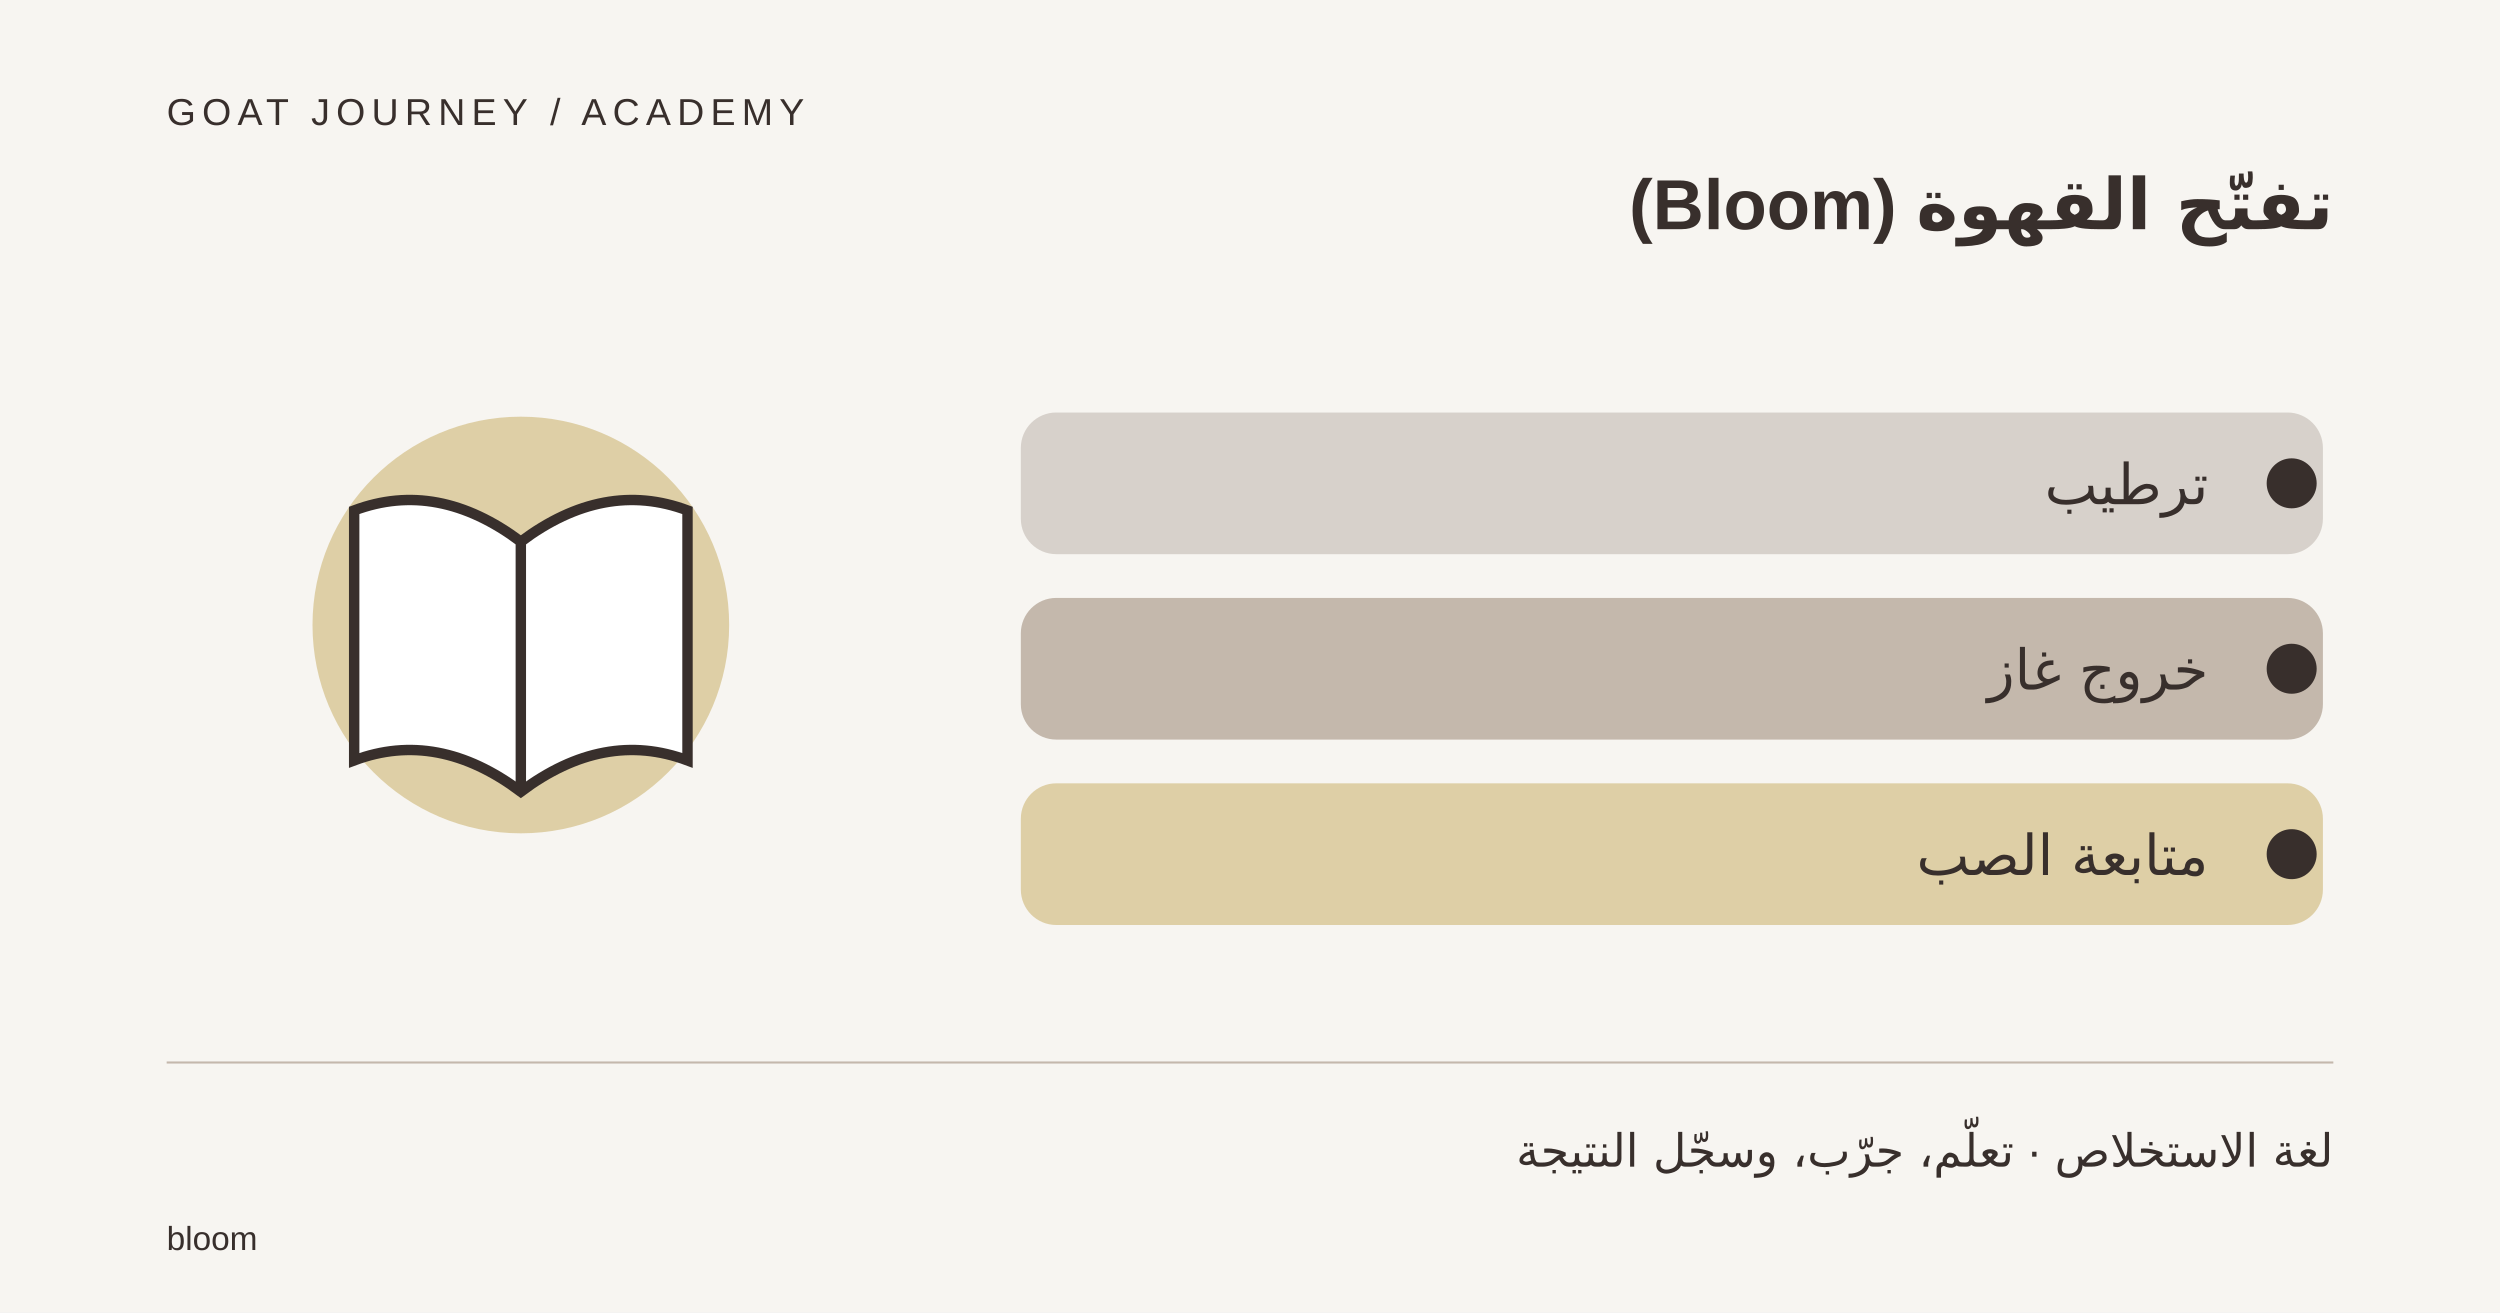
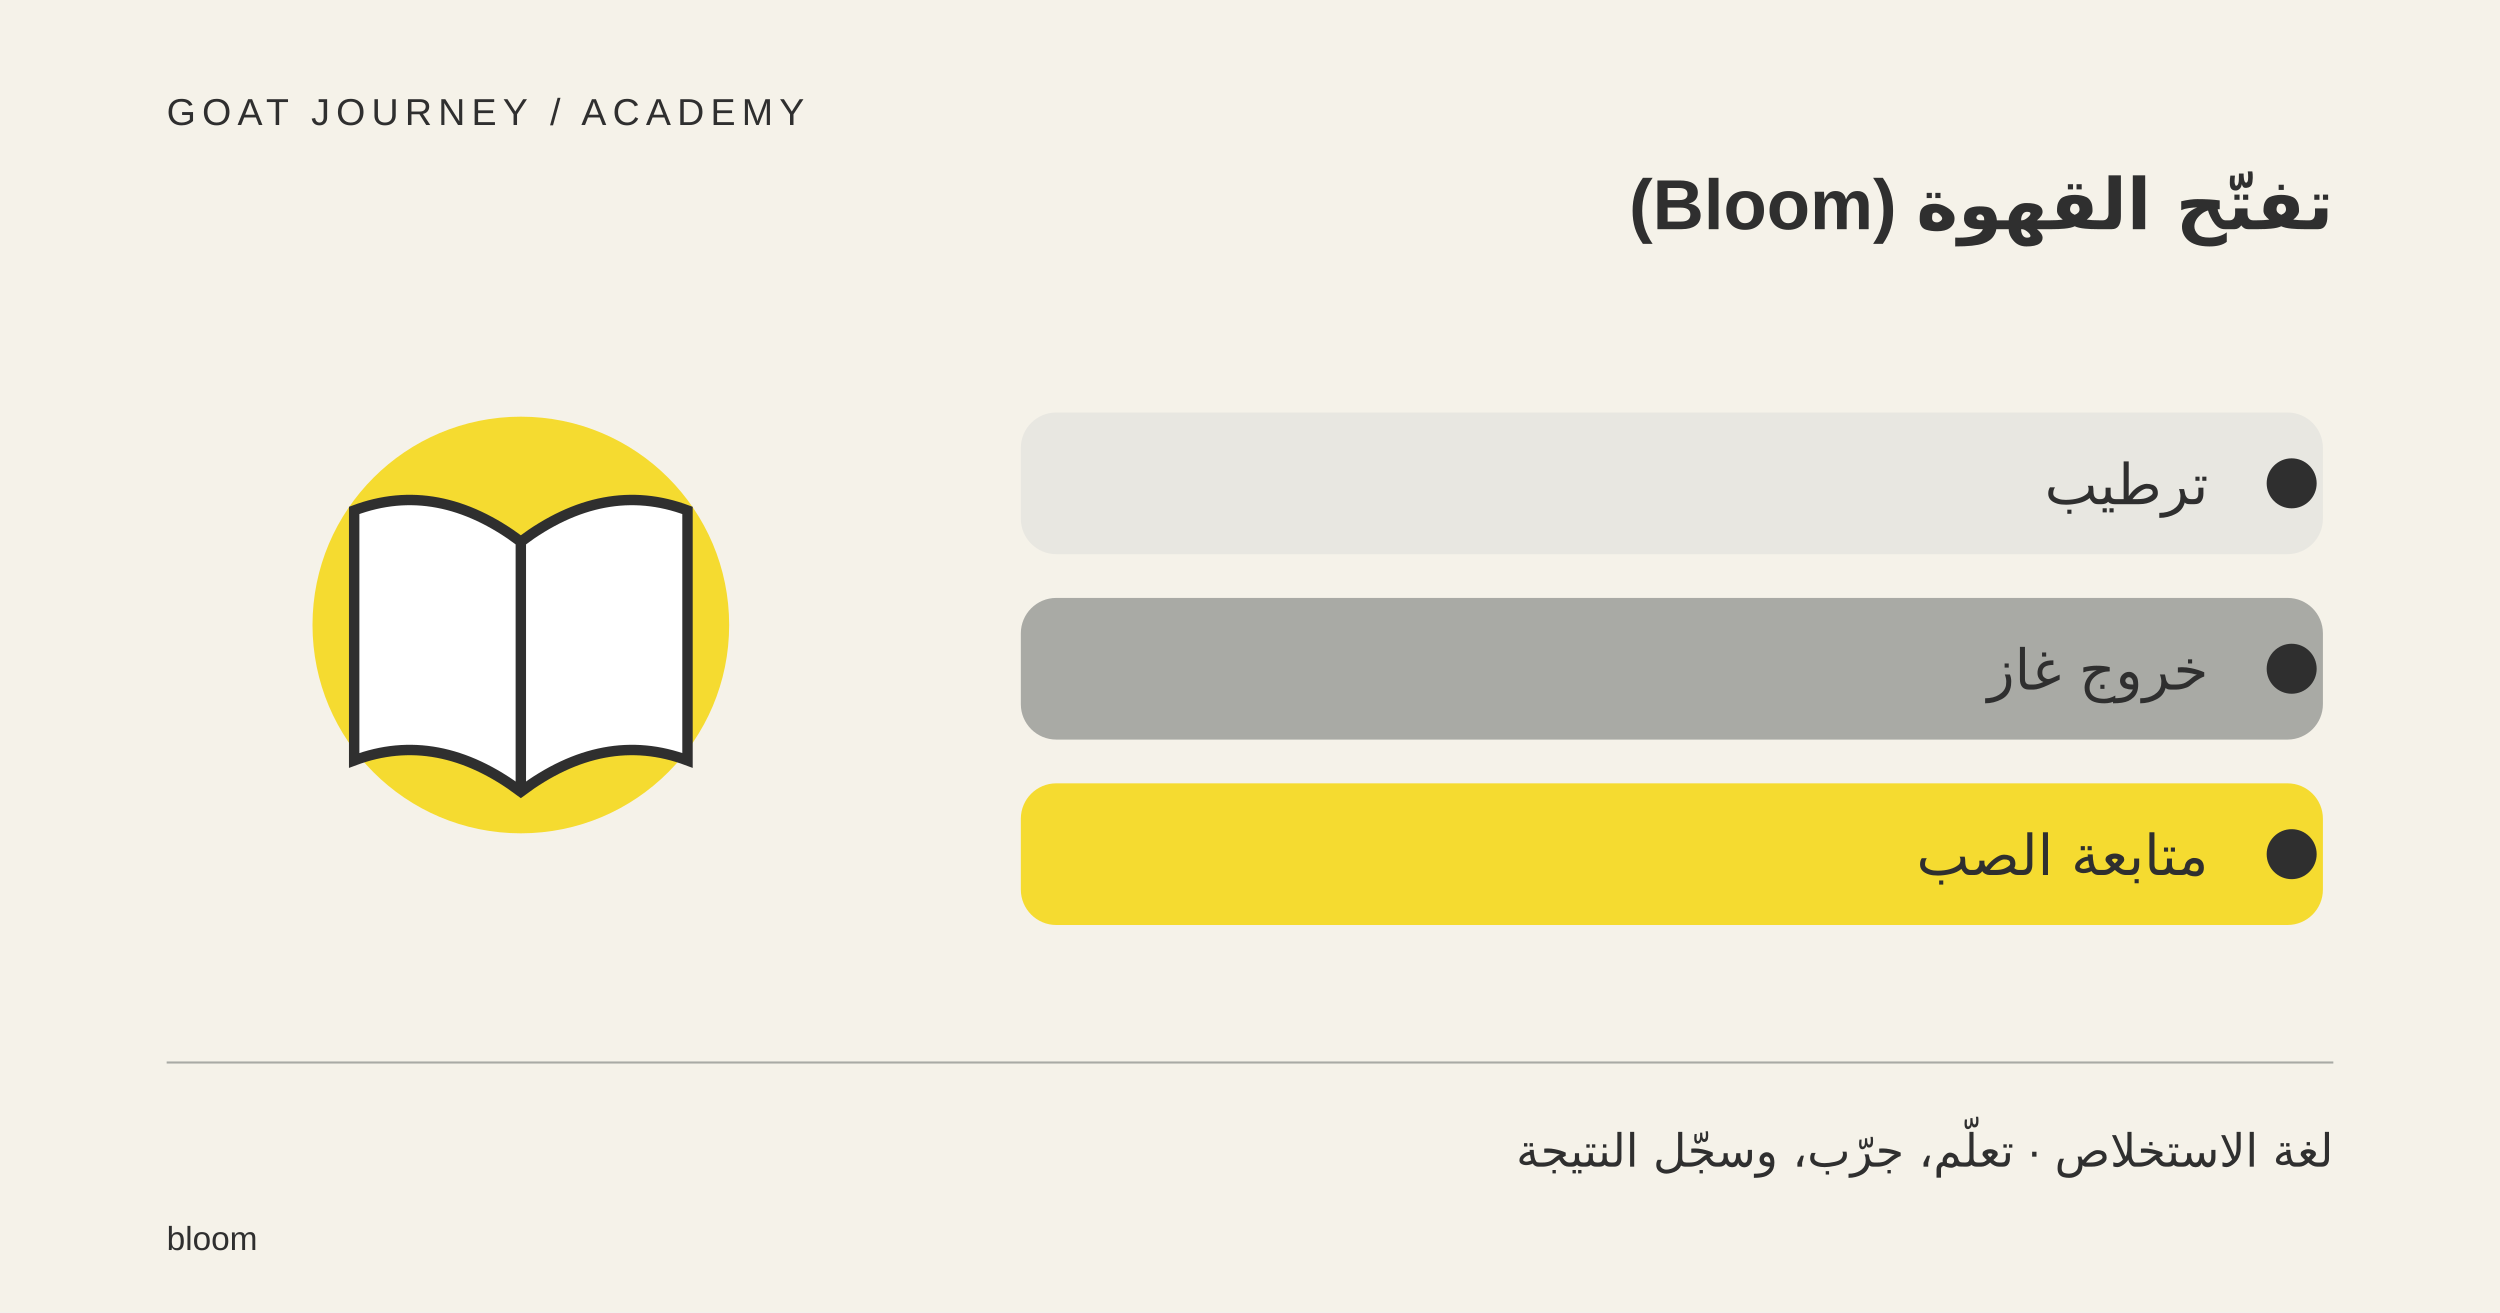
<svg xmlns="http://www.w3.org/2000/svg" width="1200" height="630" viewBox="0 0 1200 630" role="img" aria-labelledby="title desc">
-   <rect width="1200" height="630" fill="#f7f5f1" />
-   <g fill="#382f2c" font-family="Arial, sans-serif">
+   <rect width="1200" height="630" fill="#F5F2E9" />
+   <g fill="#2F2F2F" font-family="Arial, sans-serif">
    <text x="80" y="60" font-size="18" letter-spacing="3">GOAT JOURNEY / ACADEMY</text>
    <text x="1120" y="110" text-anchor="start" direction="rtl" font-size="34" font-weight="bold">تفتّح القهوة (Bloom)</text>
-     <circle cx="250" cy="300" r="100" fill="#decfa6" />
-     <path d="M170 245q40-15 80 15q40-30 80-15v120q-40-15-80 15q-40-30-80-15zM250 260v120" fill="white" stroke="#382f2c" stroke-width="5" />
-     <rect x="490" y="198" width="625" height="68" rx="17" fill="#d7d1cb" />
+     <circle cx="250" cy="300" r="100" fill="#F5DB30" />
+     <path d="M170 245q40-15 80 15q40-30 80-15v120q-40-15-80 15q-40-30-80-15zM250 260v120" fill="white" stroke="#2F2F2F" stroke-width="5" />
+     <rect x="490" y="198" width="625" height="68" rx="17" fill="#E8E7E1" />
    <text x="1060" y="242" text-anchor="start" direction="rtl" font-size="27">ترطيب</text>
-     <circle cx="1100" cy="232" r="12" fill="#382f2c" />
-     <rect x="490" y="287" width="625" height="68" rx="17" fill="#c4b8ac" />
+     <circle cx="1100" cy="232" r="12" fill="#2F2F2F" />
+     <rect x="490" y="287" width="625" height="68" rx="17" fill="#A9AAA5" />
    <text x="1060" y="331" text-anchor="start" direction="rtl" font-size="27">خروج غاز</text>
-     <circle cx="1100" cy="321" r="12" fill="#382f2c" />
-     <rect x="490" y="376" width="625" height="68" rx="17" fill="#decfa6" />
+     <circle cx="1100" cy="321" r="12" fill="#2F2F2F" />
+     <rect x="490" y="376" width="625" height="68" rx="17" fill="#F5DB30" />
    <text x="1060" y="420" text-anchor="start" direction="rtl" font-size="27">متابعة الصب</text>
-     <circle cx="1100" cy="410" r="12" fill="#382f2c" />
-     <path d="M80 510h1040" stroke="#c4b8ac" />
+     <circle cx="1100" cy="410" r="12" fill="#2F2F2F" />
+     <path d="M80 510h1040" stroke="#A9AAA5" />
    <text x="1120" y="560" text-anchor="start" direction="rtl" font-size="22">لغة الاستخلاص · تعلّم، جرّب، وسجّل النتيجة</text>
    <text x="80" y="600" font-size="16">bloom</text>
  </g>
</svg>
